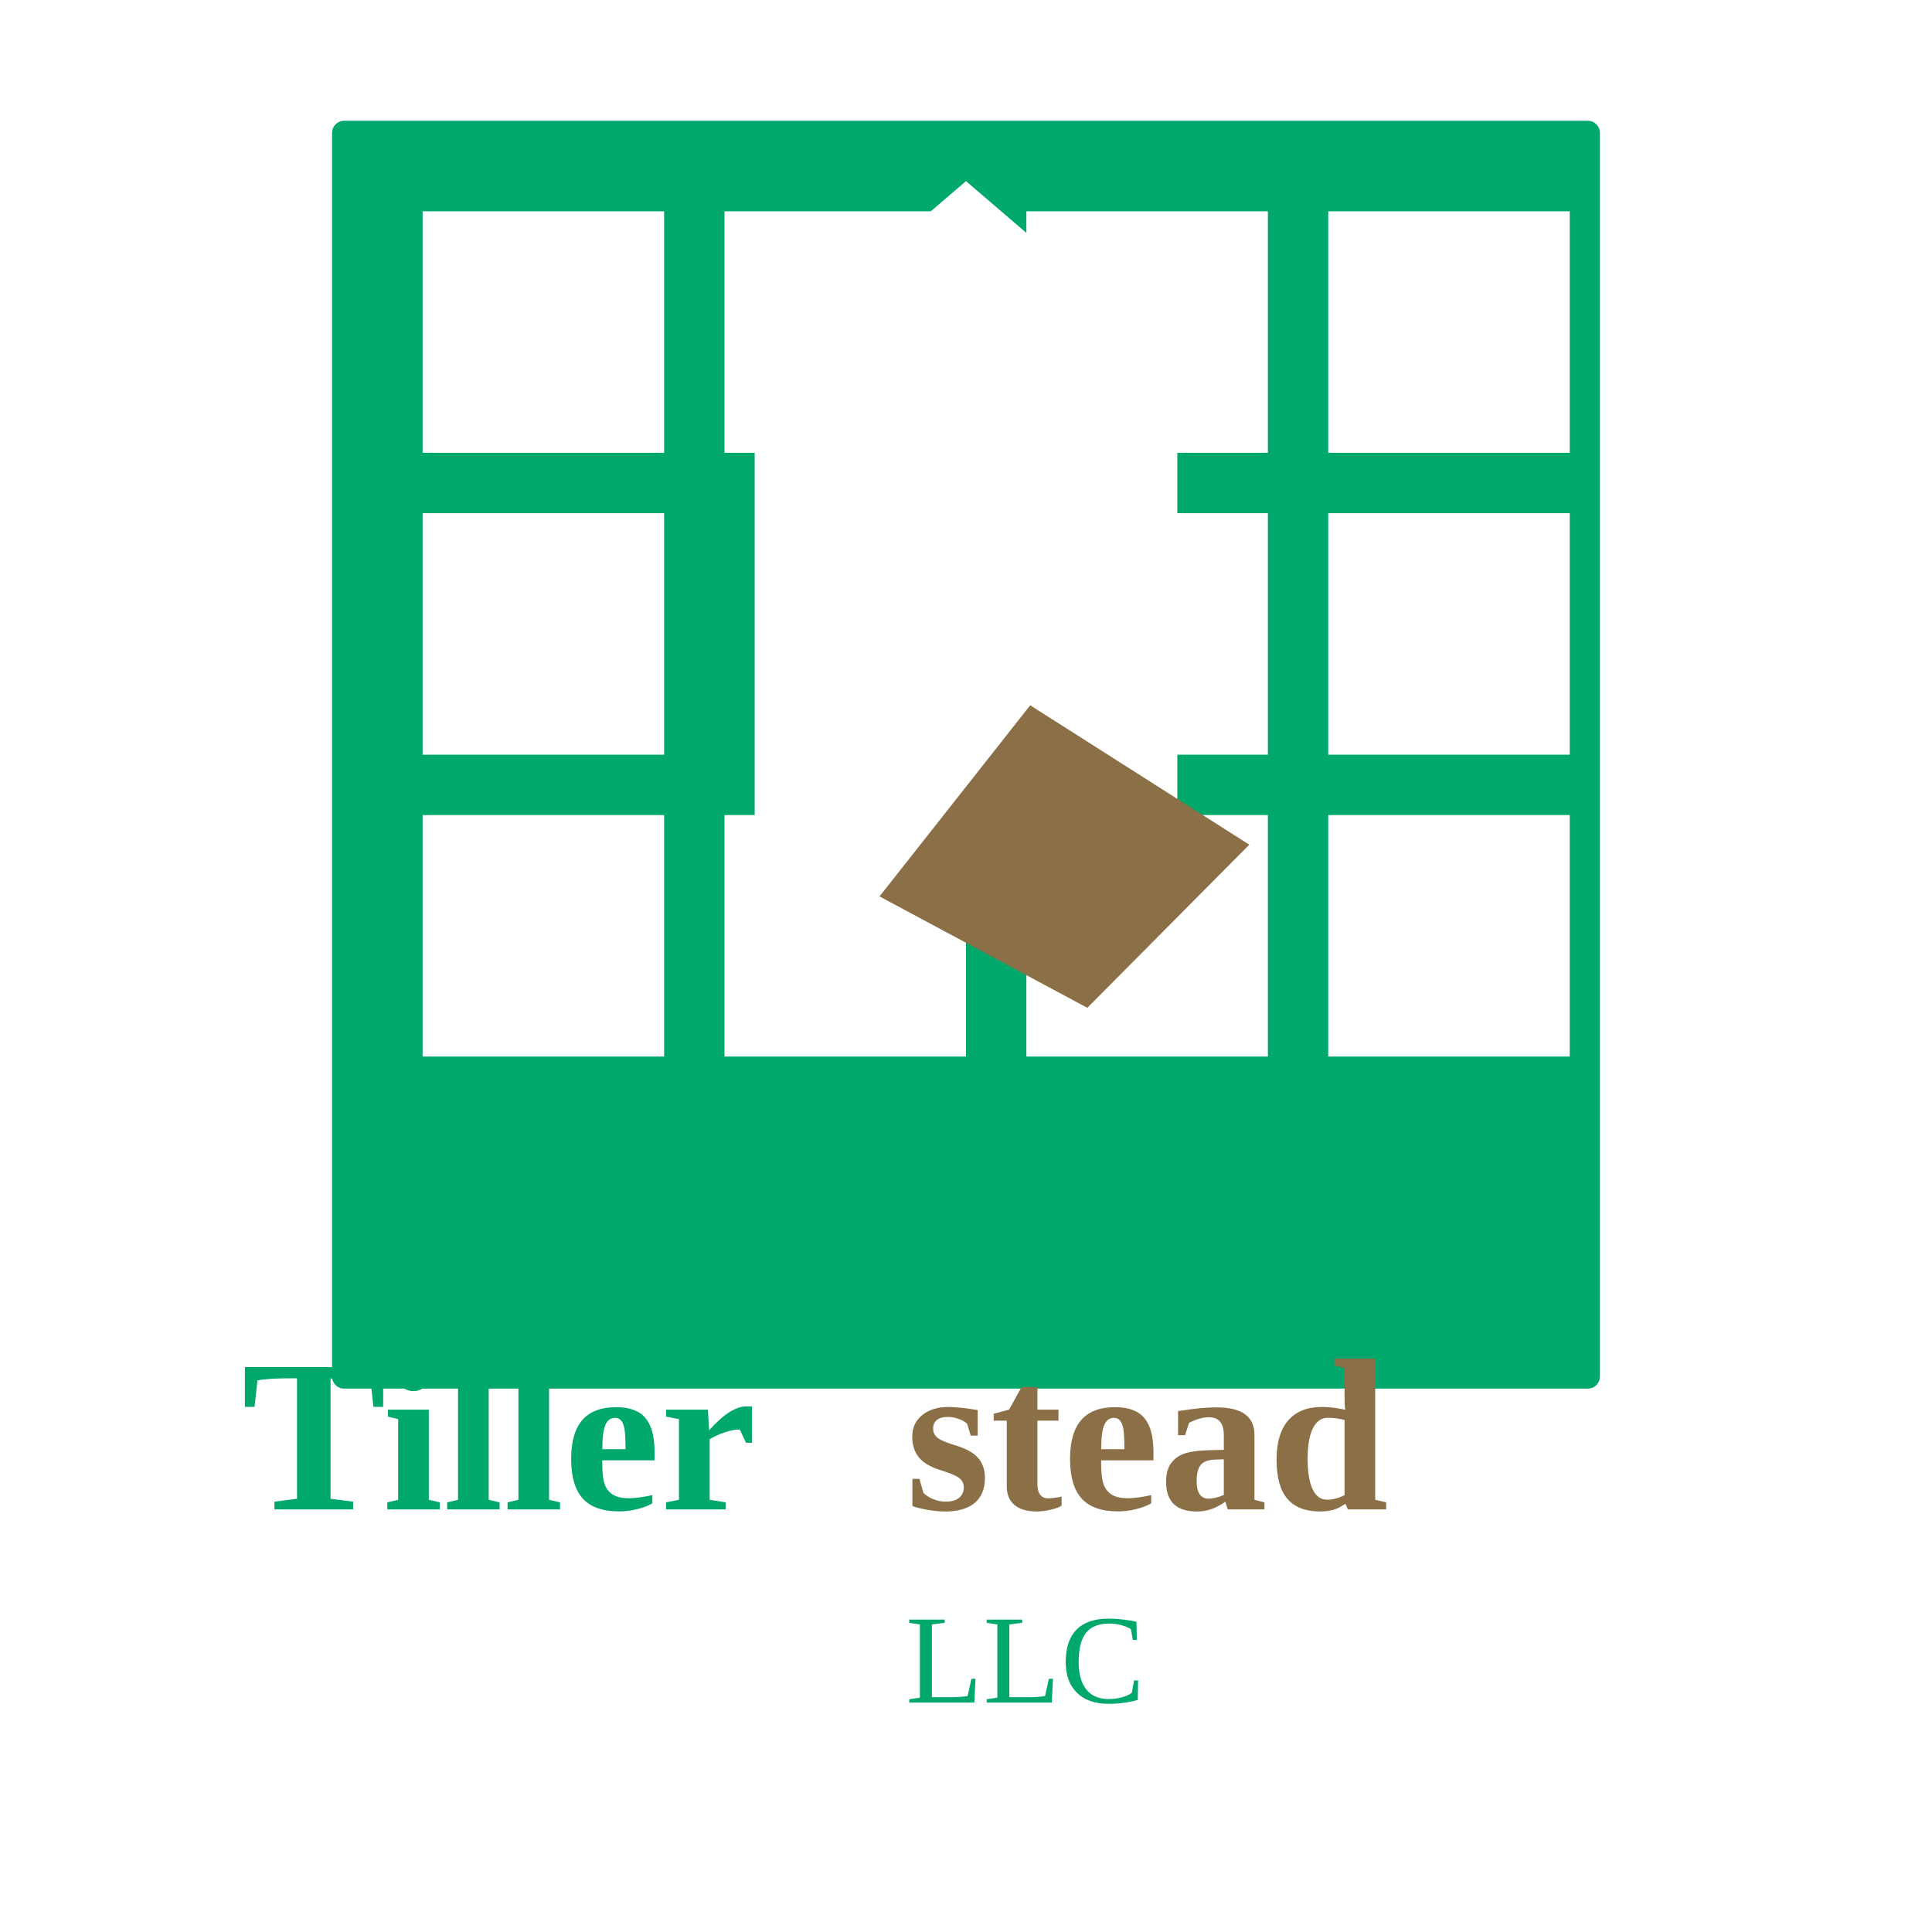
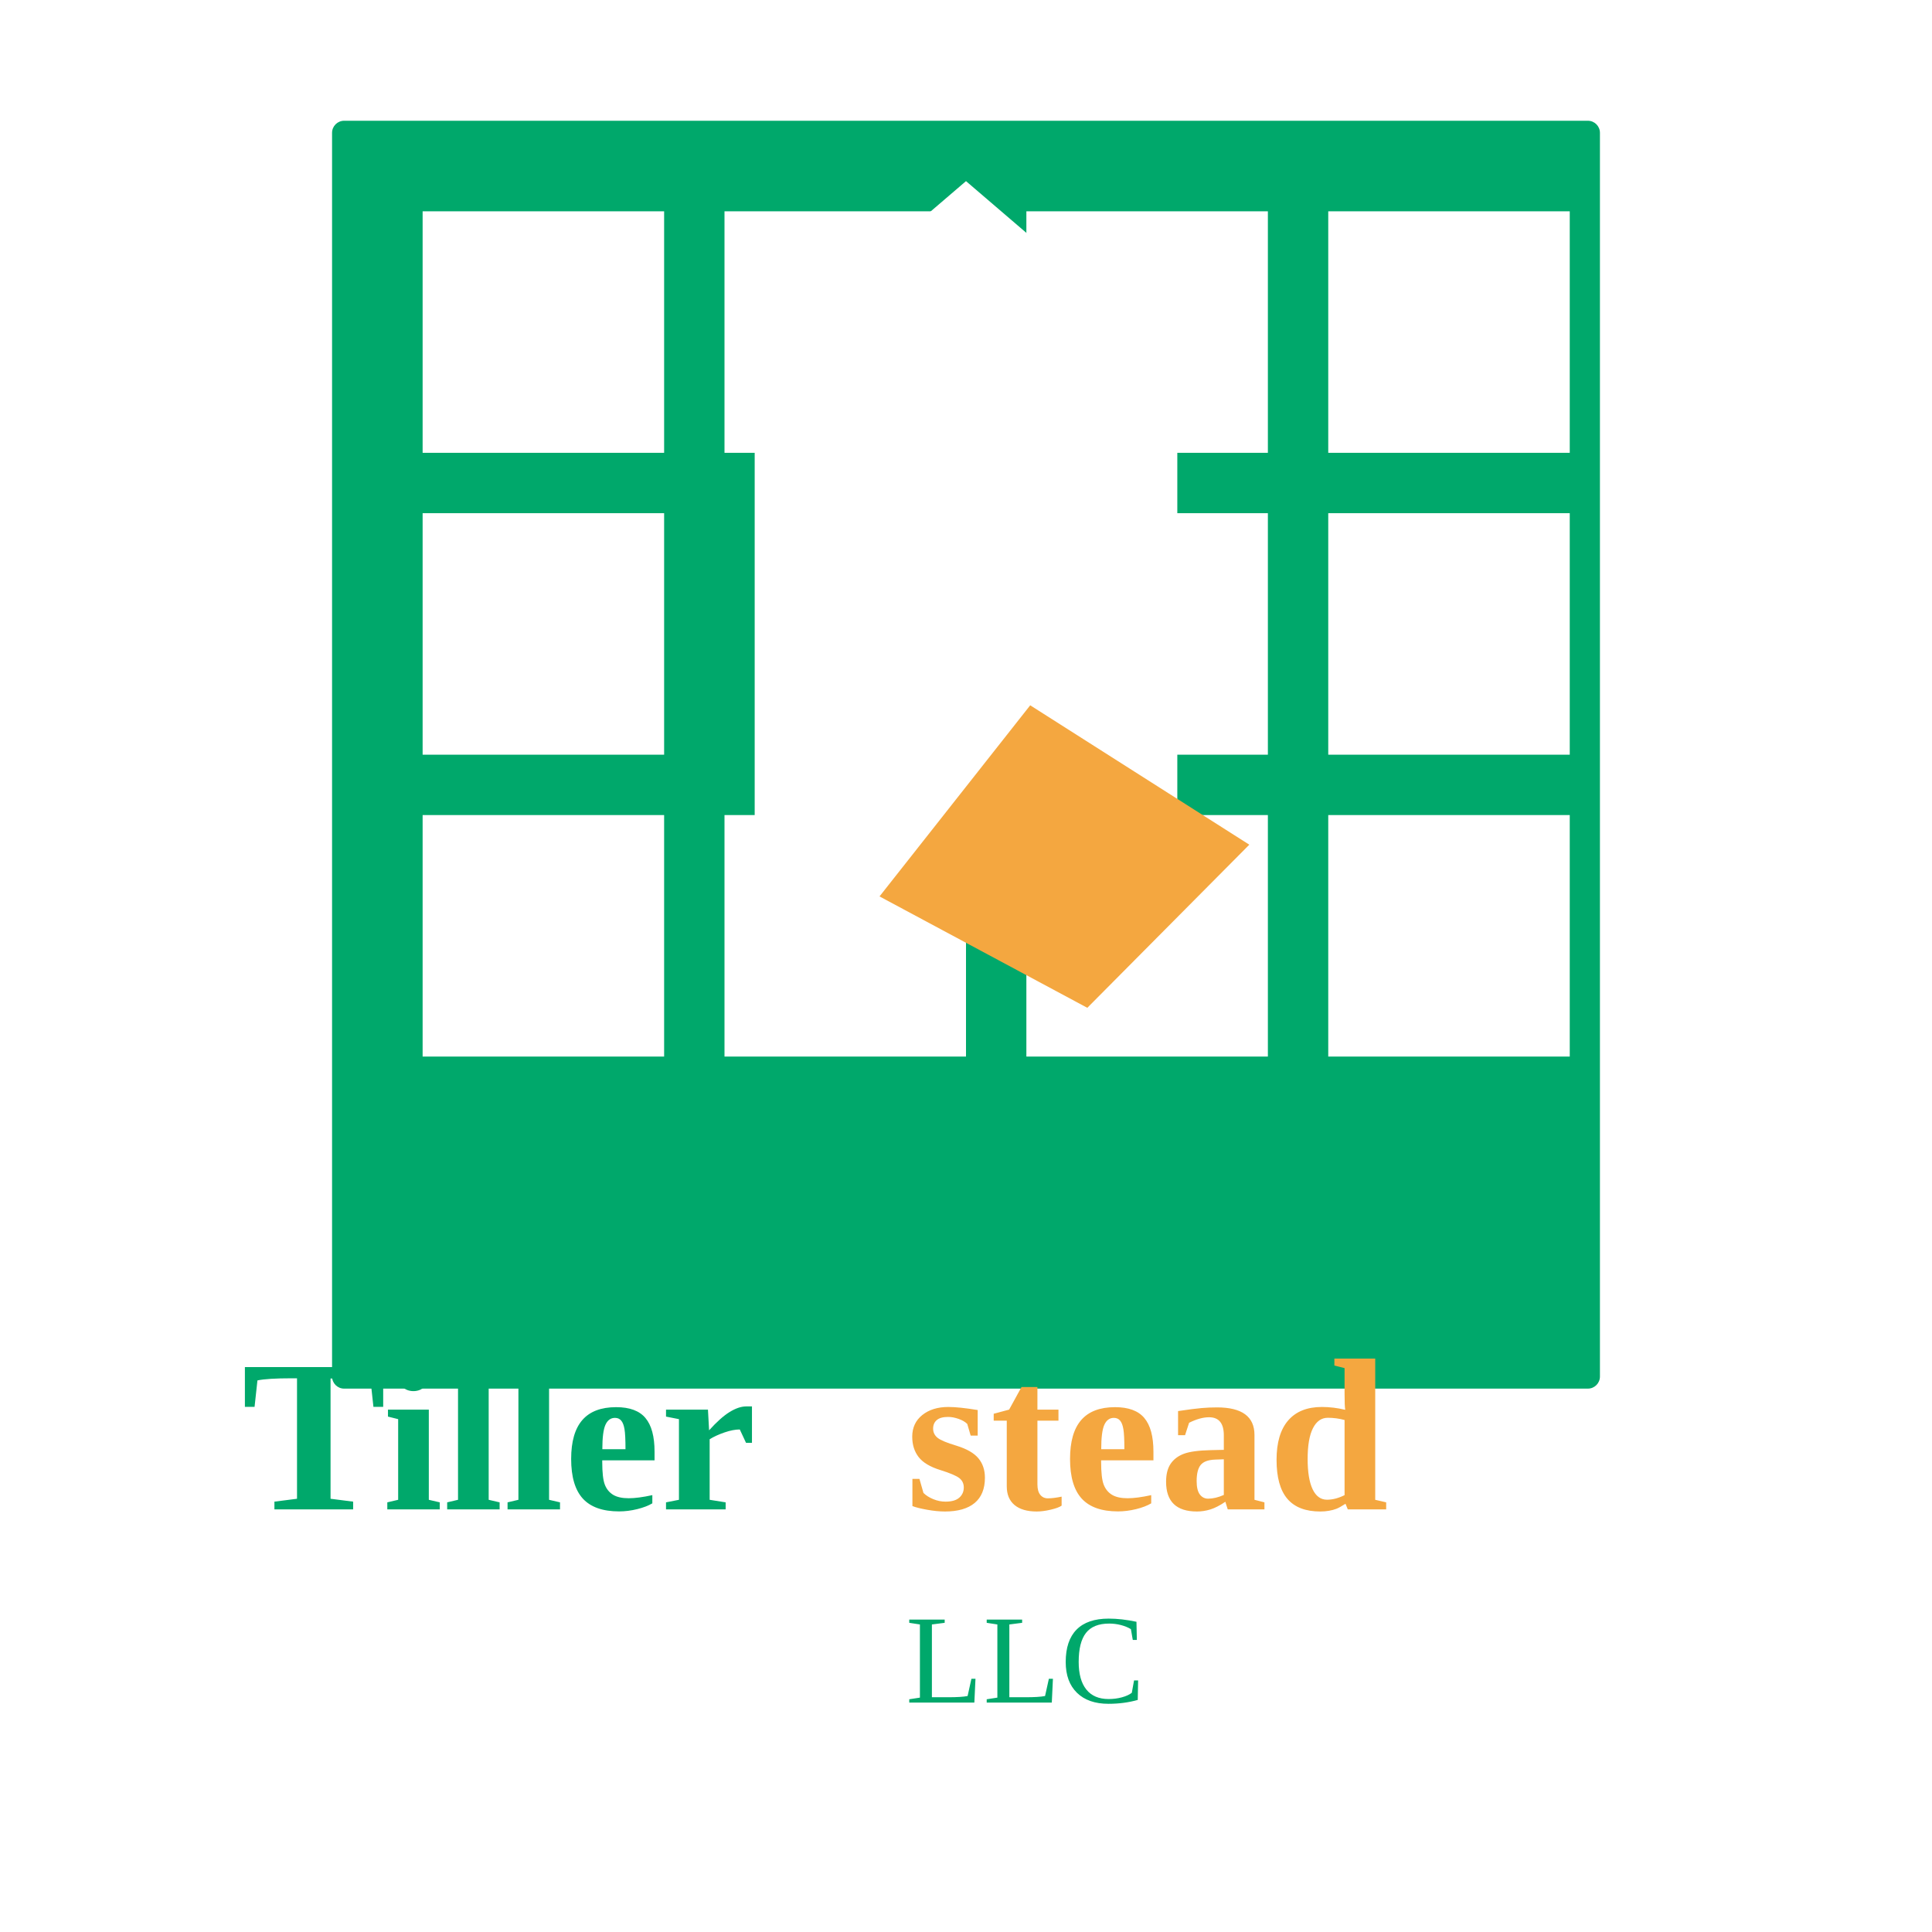
<svg xmlns="http://www.w3.org/2000/svg" viewBox="0 0 640 640" role="img" aria-labelledby="tillerstead-logo-title tillerstead-logo-desc">
  <style>
    .field{fill:var(--color-primary,#00a86b)}
-     .accent{fill:var(--color-accent,#8b6f47)}
+     .accent{fill:var(--color-accent,#f4a740)}
    .surface{fill:var(--color-surface-elevated,#fff)}
    .word-main{fill:var(--color-primary,#00a86b);font:700 72px Georgia,'Times New Roman',serif}
-     .word-accent{fill:var(--color-accent,#8b6f47);font:700 72px Georgia,'Times New Roman',serif}
+     .word-accent{fill:var(--color-accent,#f4a740);font:700 72px Georgia,'Times New Roman',serif}
    .word-llc{fill:var(--color-primary,#00a86b);font:400 42px Georgia,'Times New Roman',serif}
  </style>
  <rect x="110" y="40" width="420" height="420" rx="4" class="field" />
  <path class="surface" d="M140 70h80v80h-80zM240 70h80v80h-80zM340 70h80v80h-80zM440 70h80v80h-80zM140 170h80v80h-80zM340 170h80v80h-80zM440 170h80v80h-80zM140 270h80v80h-80zM240 270h80v80h-80zM340 270h80v80h-80zM440 270h80v80h-80z" />
  <path class="surface" d="M250 120 320 60 390 120V300H250Z" />
  <path class="accent" transform="rotate(-22 360 280)" d="M360 230 410 300 340 330 290 270Z" />
  <g transform="translate(80 500)">
    <text x="0" y="0" class="word-main">Tiller</text>
    <text x="220" y="0" class="word-accent">stead</text>
    <text x="220" y="64" class="word-llc">LLC</text>
  </g>
</svg>
